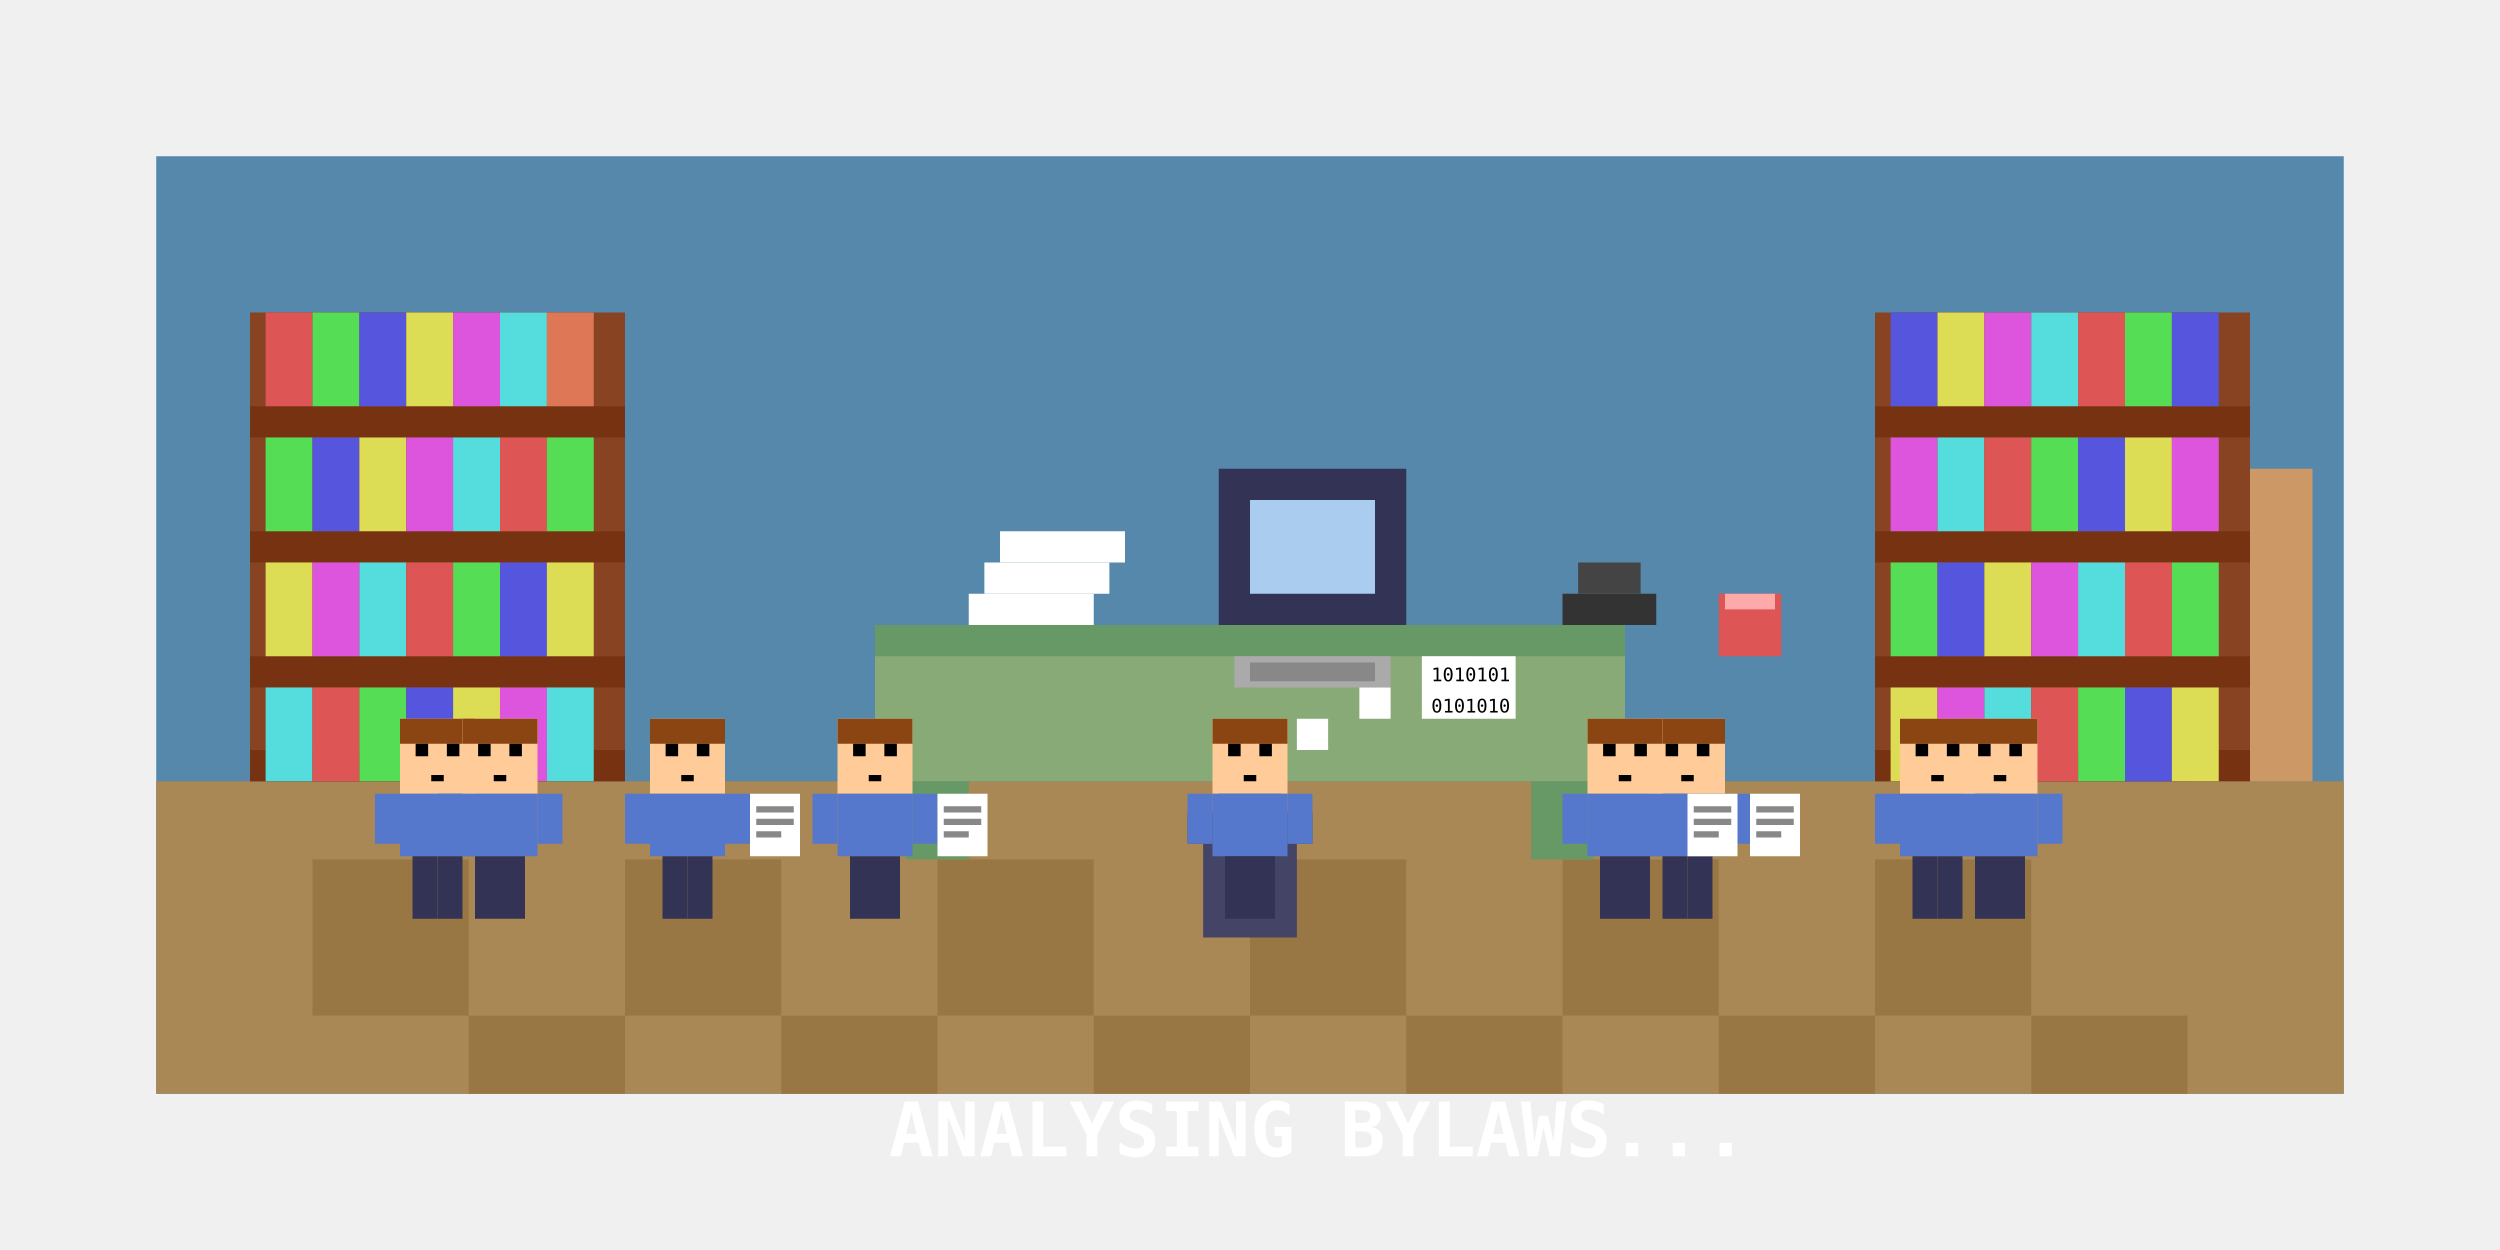
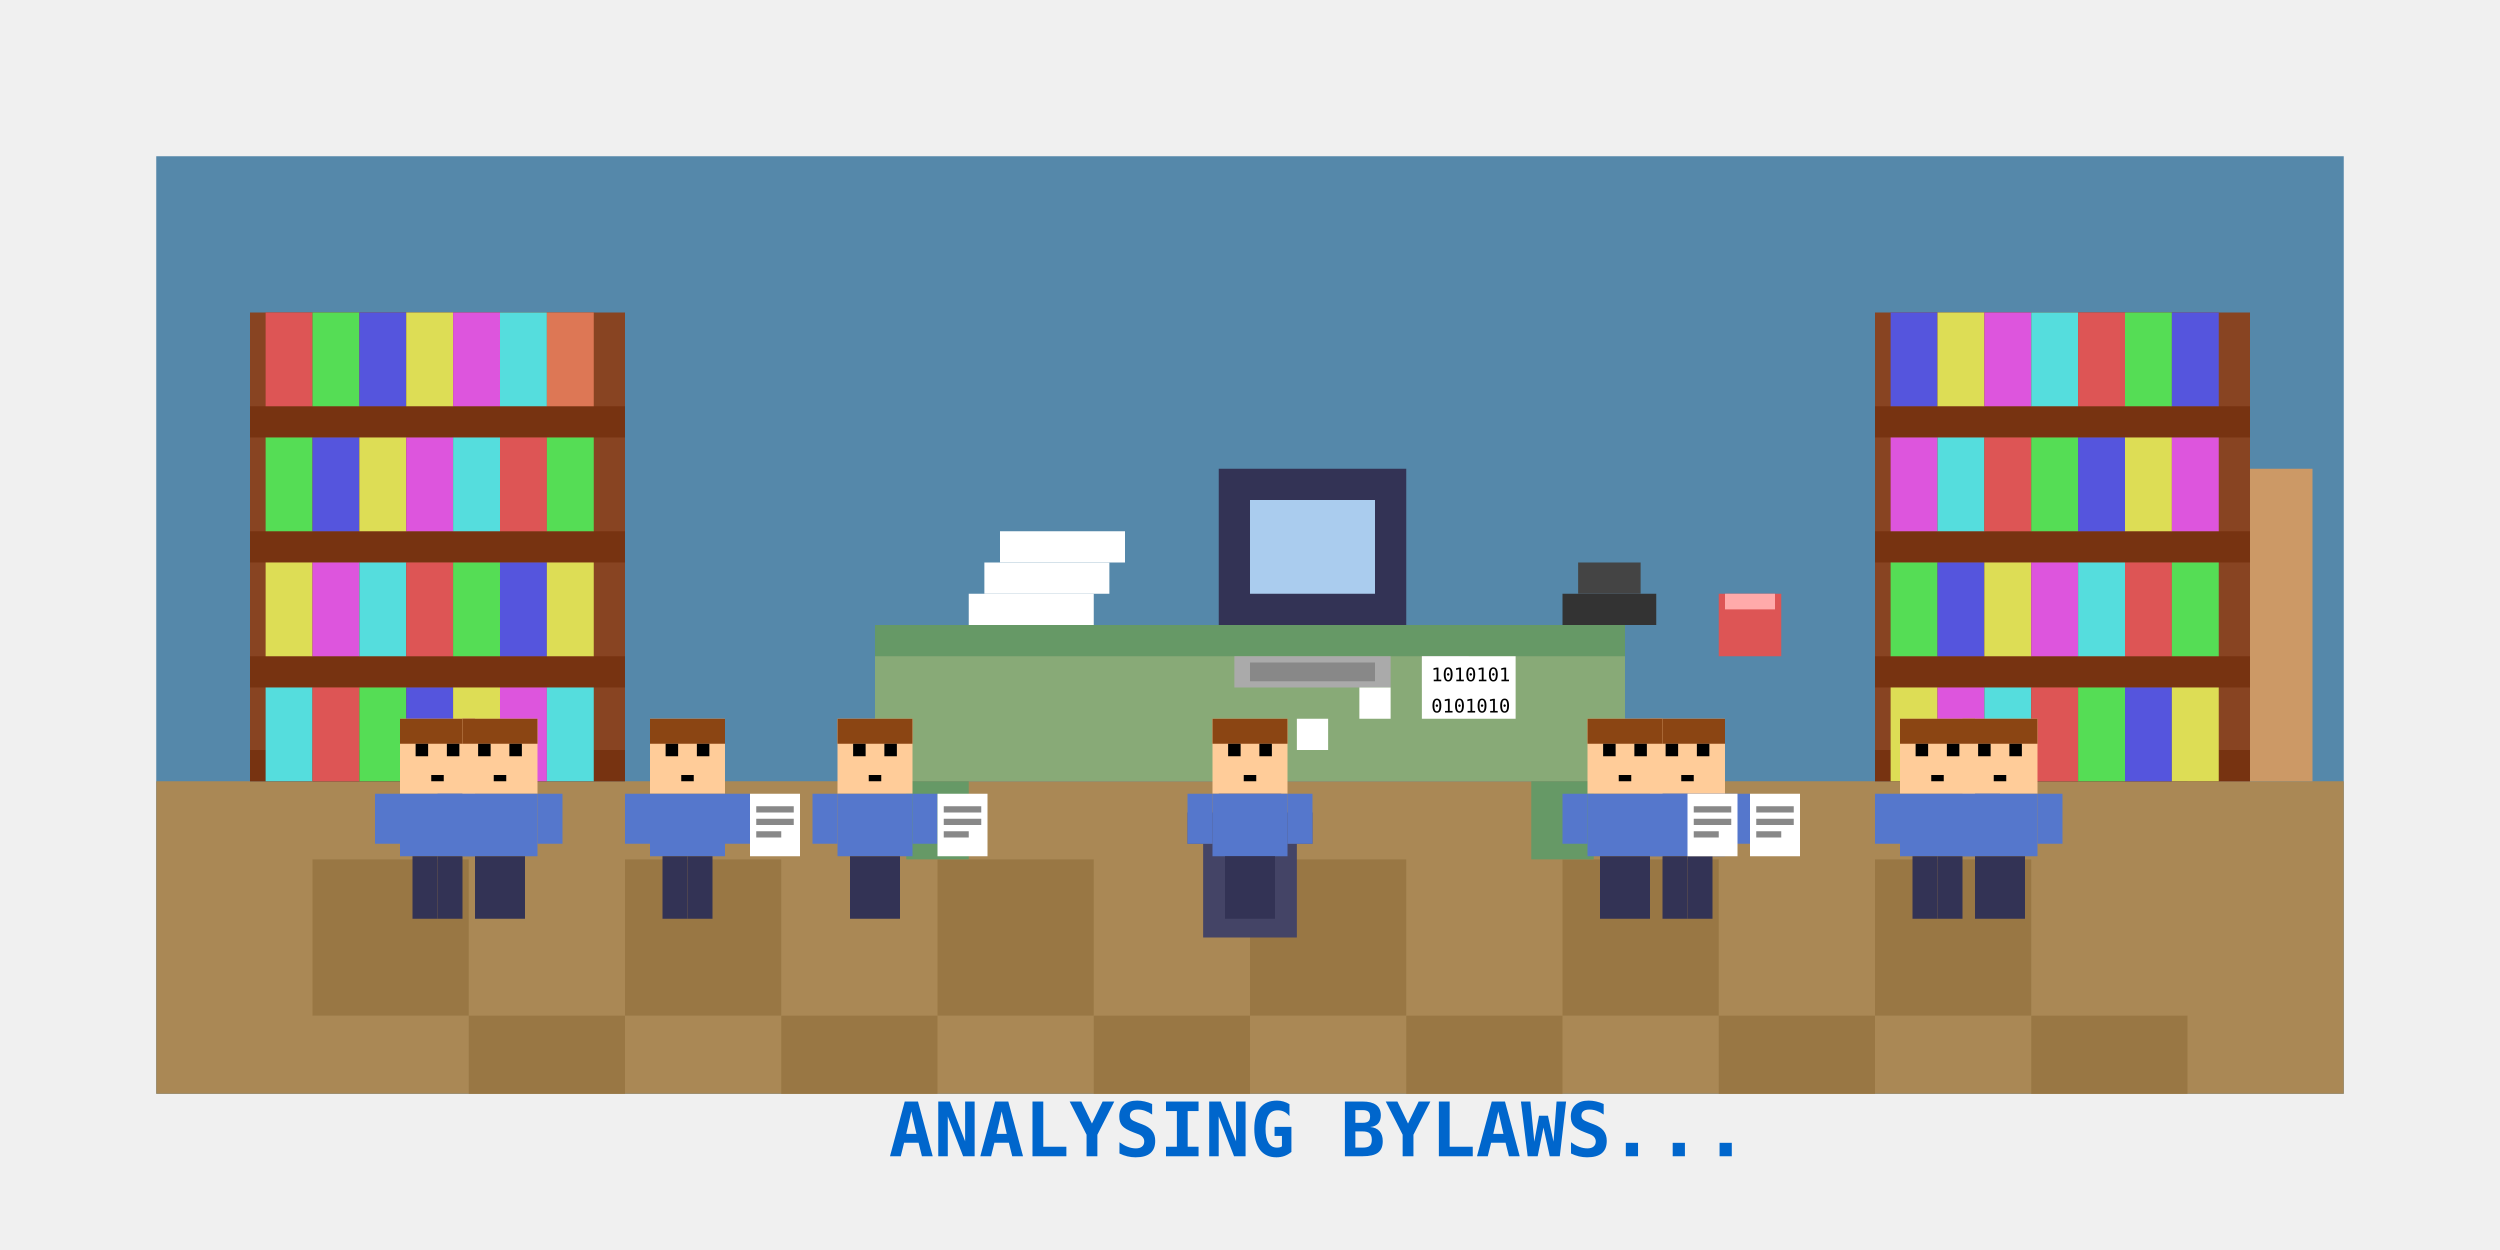
<svg xmlns="http://www.w3.org/2000/svg" viewBox="0 0 800 400" preserveAspectRatio="xMidYMid meet">
  <rect x="50" y="50" width="700" height="300" fill="#5588aa" />
  <rect x="50" y="250" width="700" height="100" fill="#aa8855" />
  <g id="floorPattern">
    <rect x="100" y="275" width="50" height="50" fill="#997744" />
    <rect x="200" y="275" width="50" height="50" fill="#997744" />
    <rect x="300" y="275" width="50" height="50" fill="#997744" />
    <rect x="400" y="275" width="50" height="50" fill="#997744" />
    <rect x="500" y="275" width="50" height="50" fill="#997744" />
    <rect x="600" y="275" width="50" height="50" fill="#997744" />
    <rect x="150" y="325" width="50" height="25" fill="#997744" />
    <rect x="250" y="325" width="50" height="25" fill="#997744" />
    <rect x="350" y="325" width="50" height="25" fill="#997744" />
    <rect x="450" y="325" width="50" height="25" fill="#997744" />
    <rect x="550" y="325" width="50" height="25" fill="#997744" />
    <rect x="650" y="325" width="50" height="25" fill="#997744" />
  </g>
  <rect x="700" y="150" width="40" height="100" fill="#cc9966" />
  <rect x="710" y="190" width="8" height="8" fill="#ffcc77" />
  <g id="leftBookshelf">
    <rect x="80" y="100" width="120" height="150" fill="#884422" />
    <rect x="80" y="130" width="120" height="10" fill="#773311" />
    <rect x="80" y="170" width="120" height="10" fill="#773311" />
    <rect x="80" y="210" width="120" height="10" fill="#773311" />
    <rect x="80" y="240" width="120" height="10" fill="#773311" />
    <rect x="85" y="100" width="15" height="30" fill="#dd5555" />
    <rect x="100" y="100" width="15" height="30" fill="#55dd55" />
    <rect x="115" y="100" width="15" height="30" fill="#5555dd" />
    <rect x="130" y="100" width="15" height="30" fill="#dddd55" />
    <rect x="145" y="100" width="15" height="30" fill="#dd55dd" />
    <rect x="160" y="100" width="15" height="30" fill="#55dddd" />
    <rect x="175" y="100" width="15" height="30" fill="#dd7755" />
    <rect x="85" y="140" width="15" height="30" fill="#55dd55" />
    <rect x="100" y="140" width="15" height="30" fill="#5555dd" />
    <rect x="115" y="140" width="15" height="30" fill="#dddd55" />
    <rect x="130" y="140" width="15" height="30" fill="#dd55dd" />
    <rect x="145" y="140" width="15" height="30" fill="#55dddd" />
    <rect x="160" y="140" width="15" height="30" fill="#dd5555" />
    <rect x="175" y="140" width="15" height="30" fill="#55dd55" />
    <rect x="85" y="180" width="15" height="30" fill="#dddd55" />
    <rect x="100" y="180" width="15" height="30" fill="#dd55dd" />
    <rect x="115" y="180" width="15" height="30" fill="#55dddd" />
    <rect x="130" y="180" width="15" height="30" fill="#dd5555" />
    <rect x="145" y="180" width="15" height="30" fill="#55dd55" />
    <rect x="160" y="180" width="15" height="30" fill="#5555dd" />
    <rect x="175" y="180" width="15" height="30" fill="#dddd55" />
    <rect x="85" y="220" width="15" height="30" fill="#55dddd" />
    <rect x="100" y="220" width="15" height="30" fill="#dd5555" />
    <rect x="115" y="220" width="15" height="30" fill="#55dd55" />
    <rect x="130" y="220" width="15" height="30" fill="#5555dd" />
    <rect x="145" y="220" width="15" height="30" fill="#dddd55" />
    <rect x="160" y="220" width="15" height="30" fill="#dd55dd" />
    <rect x="175" y="220" width="15" height="30" fill="#55dddd" />
  </g>
  <g id="rightBookshelf">
    <rect x="600" y="100" width="120" height="150" fill="#884422" />
    <rect x="600" y="130" width="120" height="10" fill="#773311" />
    <rect x="600" y="170" width="120" height="10" fill="#773311" />
    <rect x="600" y="210" width="120" height="10" fill="#773311" />
    <rect x="600" y="240" width="120" height="10" fill="#773311" />
    <rect x="605" y="100" width="15" height="30" fill="#5555dd" />
    <rect x="620" y="100" width="15" height="30" fill="#dddd55" />
    <rect x="635" y="100" width="15" height="30" fill="#dd55dd" />
    <rect x="650" y="100" width="15" height="30" fill="#55dddd" />
    <rect x="665" y="100" width="15" height="30" fill="#dd5555" />
    <rect x="680" y="100" width="15" height="30" fill="#55dd55" />
    <rect x="695" y="100" width="15" height="30" fill="#5555dd" />
    <rect x="605" y="140" width="15" height="30" fill="#dd55dd" />
    <rect x="620" y="140" width="15" height="30" fill="#55dddd" />
    <rect x="635" y="140" width="15" height="30" fill="#dd5555" />
    <rect x="650" y="140" width="15" height="30" fill="#55dd55" />
    <rect x="665" y="140" width="15" height="30" fill="#5555dd" />
    <rect x="680" y="140" width="15" height="30" fill="#dddd55" />
    <rect x="695" y="140" width="15" height="30" fill="#dd55dd" />
    <rect x="605" y="180" width="15" height="30" fill="#55dd55" />
    <rect x="620" y="180" width="15" height="30" fill="#5555dd" />
    <rect x="635" y="180" width="15" height="30" fill="#dddd55" />
    <rect x="650" y="180" width="15" height="30" fill="#dd55dd" />
    <rect x="665" y="180" width="15" height="30" fill="#55dddd" />
    <rect x="680" y="180" width="15" height="30" fill="#dd5555" />
    <rect x="695" y="180" width="15" height="30" fill="#55dd55" />
    <rect x="605" y="220" width="15" height="30" fill="#dddd55" />
    <rect x="620" y="220" width="15" height="30" fill="#dd55dd" />
    <rect x="635" y="220" width="15" height="30" fill="#55dddd" />
    <rect x="650" y="220" width="15" height="30" fill="#dd5555" />
    <rect x="665" y="220" width="15" height="30" fill="#55dd55" />
    <rect x="680" y="220" width="15" height="30" fill="#5555dd" />
    <rect x="695" y="220" width="15" height="30" fill="#dddd55" />
  </g>
  <g id="desk">
    <rect x="280" y="200" width="240" height="50" fill="#88aa77" />
    <rect x="280" y="200" width="240" height="10" fill="#669966" />
    <rect x="290" y="250" width="20" height="25" fill="#669966" />
    <rect x="490" y="250" width="20" height="25" fill="#669966" />
    <rect x="390" y="150" width="60" height="50" fill="#333355" />
    <rect x="400" y="160" width="40" height="30" fill="#aaccee" />
    <rect x="395" y="210" width="50" height="10" fill="#aaaaaa" />
    <rect x="400" y="212" width="40" height="6" fill="#888888" />
    <rect x="455" y="210" width="15" height="10" fill="#aaaaaa" />
    <rect x="310" y="190" width="40" height="10" fill="#ffffff" />
    <rect x="315" y="180" width="40" height="10" fill="#ffffff" />
    <rect x="320" y="170" width="40" height="10" fill="#ffffff" />
    <rect x="500" y="190" width="30" height="10" fill="#333333" />
    <rect x="505" y="180" width="20" height="10" fill="#444444" />
    <rect x="550" y="190" width="20" height="20" fill="#dd5555" />
    <rect x="552" y="190" width="16" height="5" fill="#ffaaaa" />
  </g>
  <g id="chair">
    <rect x="380" y="260" width="40" height="10" fill="#555577" />
    <rect x="385" y="270" width="30" height="30" fill="#444466" />
    <rect x="390" y="250" width="20" height="10" fill="#333355" />
  </g>
  <g id="documentEffect1" opacity="0">
    <rect x="115" y="100" width="15" height="30" fill="#ffff00" fill-opacity="0.7" />
    <animate attributeName="opacity" values="0;0;0;0;0;0;1;1;0;0;0;0;0;0;0;0;0;0;0;0;0;0;0;0;0;0;0;0;0;0;0;0;0;0;0;0;0;0;0;0;0;0;0;0;0;0;0;0" dur="24s" repeatCount="indefinite" />
  </g>
  <g id="documentEffect2" opacity="0">
    <rect x="650" y="140" width="15" height="30" fill="#ffff00" fill-opacity="0.7" />
    <animate attributeName="opacity" values="0;0;0;0;0;0;0;0;0;0;0;0;0;0;0;0;0;0;0;0;0;0;1;1;0;0;0;0;0;0;0;0;0;0;0;0;0;0;0;0;0;0;0;0;0;0;0;0" dur="24s" repeatCount="indefinite" />
  </g>
  <g id="documentEffect3" opacity="0">
    <rect x="160" y="180" width="15" height="30" fill="#ffff00" fill-opacity="0.7" />
    <animate attributeName="opacity" values="0;0;0;0;0;0;0;0;0;0;0;0;0;0;0;0;0;0;0;0;0;0;0;0;0;0;0;0;0;0;0;0;0;0;0;0;1;1;0;0;0;0;0;0;0;0;0;0" dur="24s" repeatCount="indefinite" />
  </g>
  <g id="documentEffect4" opacity="0">
    <rect x="635" y="220" width="15" height="30" fill="#ffff00" fill-opacity="0.7" />
    <animate attributeName="opacity" values="0;0;0;0;0;0;0;0;0;0;0;0;0;0;0;0;0;0;0;0;0;0;0;0;0;0;0;0;0;0;0;0;0;0;0;0;0;0;0;0;0;0;0;0;1;1;0;0" dur="24s" repeatCount="indefinite" />
  </g>
  <g id="officerAtDesk">
    <rect x="388" y="230" width="24" height="24" fill="#ffcc99" />
    <rect x="388" y="230" width="24" height="8" fill="#8b4513" />
    <rect x="393" y="238" width="4" height="4" fill="#000000" />
    <rect x="403" y="238" width="4" height="4" fill="#000000" />
    <rect x="398" y="248" width="4" height="2" fill="#000000" />
    <rect x="388" y="254" width="24" height="20" fill="#5577cc" />
    <rect x="380" y="254" width="8" height="16" fill="#5577cc" />
    <rect x="412" y="254" width="8" height="16" fill="#5577cc" />
    <rect x="392" y="274" width="8" height="20" fill="#333355" />
    <rect x="400" y="274" width="8" height="20" fill="#333355" />
    <g id="thinkBubble1">
      <rect width="10" height="10" fill="#ffffff" y="230" x="415" />
      <rect width="10" height="10" fill="#ffffff" y="220" x="435" />
      <rect width="30" height="20" fill="#ffffff" y="210" x="455" />
      <text font-family="monospace" font-size="6" fill="#000000" x="458" y="218">1010101</text>
      <text font-family="monospace" font-size="6" fill="#000000" x="458" y="228">0101010</text>
    </g>
    <animate attributeName="opacity" values="1;1;1;1;0;0;0;0;0;0;0;0;1;1;1;1;0;0;0;0;0;0;0;0;1;1;1;1;0;0;0;0;0;0;0;0;1;1;1;1;0;0;0;0;0;0;0;0" dur="24s" repeatCount="indefinite" />
  </g>
  <g id="officerAtLeftShelf1">
    <rect x="128" y="230" width="24" height="24" fill="#ffcc99" />
    <rect x="128" y="230" width="24" height="8" fill="#8b4513" />
    <rect x="133" y="238" width="4" height="4" fill="#000000" />
    <rect x="143" y="238" width="4" height="4" fill="#000000" />
    <rect x="138" y="248" width="4" height="2" fill="#000000" />
    <rect x="128" y="254" width="24" height="20" fill="#5577cc" />
    <rect x="120" y="254" width="8" height="16" fill="#5577cc" />
    <rect x="152" y="254" width="8" height="16" fill="#5577cc" />
    <rect x="132" y="274" width="8" height="20" fill="#333355" />
    <rect x="140" y="274" width="8" height="20" fill="#333355" />
    <animate attributeName="opacity" values="0;0;0;0;1;1;1;1;0;0;0;0;0;0;0;0;0;0;0;0;0;0;0;0;0;0;0;0;0;0;0;0;0;0;0;0;0;0;0;0;0;0;0;0;0;0;0;0" dur="24s" repeatCount="indefinite" />
  </g>
  <g id="officerToDesk1">
    <rect x="208" y="230" width="24" height="24" fill="#ffcc99" />
    <rect x="208" y="230" width="24" height="8" fill="#8b4513" />
    <rect x="213" y="238" width="4" height="4" fill="#000000" />
    <rect x="223" y="238" width="4" height="4" fill="#000000" />
    <rect x="218" y="248" width="4" height="2" fill="#000000" />
    <rect x="208" y="254" width="24" height="20" fill="#5577cc" />
    <rect x="200" y="254" width="8" height="16" fill="#5577cc" />
    <rect x="232" y="254" width="8" height="16" fill="#5577cc" />
    <rect x="212" y="274" width="8" height="20" fill="#333355" />
    <rect x="220" y="274" width="8" height="20" fill="#333355" />
    <g id="document1">
      <rect x="240" y="254" width="16" height="20" fill="#ffffff" />
      <rect x="242" y="258" width="12" height="2" fill="#888888" />
      <rect x="242" y="262" width="12" height="2" fill="#888888" />
      <rect x="242" y="266" width="8" height="2" fill="#888888" />
    </g>
    <animate attributeName="opacity" values="0;0;0;0;0;0;0;0;1;1;1;1;0;0;0;0;0;0;0;0;0;0;0;0;0;0;0;0;0;0;0;0;0;0;0;0;0;0;0;0;0;0;0;0;0;0;0;0" dur="24s" repeatCount="indefinite" />
  </g>
  <g id="officerAtRightShelf">
    <rect x="628" y="230" width="24" height="24" fill="#ffcc99" />
    <rect x="628" y="230" width="24" height="8" fill="#8b4513" />
    <rect x="633" y="238" width="4" height="4" fill="#000000" />
    <rect x="643" y="238" width="4" height="4" fill="#000000" />
    <rect x="638" y="248" width="4" height="2" fill="#000000" />
    <rect x="628" y="254" width="24" height="20" fill="#5577cc" />
    <rect x="620" y="254" width="8" height="16" fill="#5577cc" />
    <rect x="652" y="254" width="8" height="16" fill="#5577cc" />
    <rect x="632" y="274" width="8" height="20" fill="#333355" />
    <rect x="640" y="274" width="8" height="20" fill="#333355" />
    <animate attributeName="opacity" values="0;0;0;0;0;0;0;0;0;0;0;0;0;0;0;0;1;1;1;1;1;1;1;1;0;0;0;0;0;0;0;0;0;0;0;0;0;0;0;0;0;0;0;0;0;0;0;0" dur="24s" repeatCount="indefinite" />
  </g>
  <g id="officerToDesk2">
    <rect x="528" y="230" width="24" height="24" fill="#ffcc99" />
    <rect x="528" y="230" width="24" height="8" fill="#8b4513" />
    <rect x="533" y="238" width="4" height="4" fill="#000000" />
    <rect x="543" y="238" width="4" height="4" fill="#000000" />
    <rect x="538" y="248" width="4" height="2" fill="#000000" />
    <rect x="528" y="254" width="24" height="20" fill="#5577cc" />
    <rect x="520" y="254" width="8" height="16" fill="#5577cc" />
    <rect x="552" y="254" width="8" height="16" fill="#5577cc" />
    <rect x="532" y="274" width="8" height="20" fill="#333355" />
    <rect x="540" y="274" width="8" height="20" fill="#333355" />
    <g id="document2">
      <rect x="560" y="254" width="16" height="20" fill="#ffffff" />
      <rect x="562" y="258" width="12" height="2" fill="#888888" />
      <rect x="562" y="262" width="12" height="2" fill="#888888" />
      <rect x="562" y="266" width="8" height="2" fill="#888888" />
    </g>
    <animate attributeName="opacity" values="0;0;0;0;0;0;0;0;0;0;0;0;0;0;0;0;0;0;0;0;0;0;0;0;1;1;1;1;0;0;0;0;0;0;0;0;0;0;0;0;0;0;0;0;0;0;0;0" dur="24s" repeatCount="indefinite" />
  </g>
  <g id="officerAtLeftShelf2">
    <rect x="148" y="230" width="24" height="24" fill="#ffcc99" />
    <rect x="148" y="230" width="24" height="8" fill="#8b4513" />
    <rect x="153" y="238" width="4" height="4" fill="#000000" />
    <rect x="163" y="238" width="4" height="4" fill="#000000" />
    <rect x="158" y="248" width="4" height="2" fill="#000000" />
    <rect x="148" y="254" width="24" height="20" fill="#5577cc" />
    <rect x="140" y="254" width="8" height="16" fill="#5577cc" />
    <rect x="172" y="254" width="8" height="16" fill="#5577cc" />
    <rect x="152" y="274" width="8" height="20" fill="#333355" />
    <rect x="160" y="274" width="8" height="20" fill="#333355" />
    <animate attributeName="opacity" values="0;0;0;0;0;0;0;0;0;0;0;0;0;0;0;0;0;0;0;0;0;0;0;0;0;0;0;0;1;1;1;1;1;1;1;1;0;0;0;0;0;0;0;0;0;0;0;0" dur="24s" repeatCount="indefinite" />
  </g>
  <g id="officerToDesk3">
    <rect x="268" y="230" width="24" height="24" fill="#ffcc99" />
    <rect x="268" y="230" width="24" height="8" fill="#8b4513" />
    <rect x="273" y="238" width="4" height="4" fill="#000000" />
    <rect x="283" y="238" width="4" height="4" fill="#000000" />
    <rect x="278" y="248" width="4" height="2" fill="#000000" />
    <rect x="268" y="254" width="24" height="20" fill="#5577cc" />
    <rect x="260" y="254" width="8" height="16" fill="#5577cc" />
    <rect x="292" y="254" width="8" height="16" fill="#5577cc" />
    <rect x="272" y="274" width="8" height="20" fill="#333355" />
    <rect x="280" y="274" width="8" height="20" fill="#333355" />
    <g id="document3">
      <rect x="300" y="254" width="16" height="20" fill="#ffffff" />
      <rect x="302" y="258" width="12" height="2" fill="#888888" />
      <rect x="302" y="262" width="12" height="2" fill="#888888" />
      <rect x="302" y="266" width="8" height="2" fill="#888888" />
    </g>
    <animate attributeName="opacity" values="0;0;0;0;0;0;0;0;0;0;0;0;0;0;0;0;0;0;0;0;0;0;0;0;0;0;0;0;0;0;0;0;0;0;0;0;1;1;1;1;0;0;0;0;0;0;0;0" dur="24s" repeatCount="indefinite" />
  </g>
  <g id="officerAtRightBottomShelf">
    <rect x="608" y="230" width="24" height="24" fill="#ffcc99" />
    <rect x="608" y="230" width="24" height="8" fill="#8b4513" />
    <rect x="613" y="238" width="4" height="4" fill="#000000" />
    <rect x="623" y="238" width="4" height="4" fill="#000000" />
    <rect x="618" y="248" width="4" height="2" fill="#000000" />
    <rect x="608" y="254" width="24" height="20" fill="#5577cc" />
    <rect x="600" y="254" width="8" height="16" fill="#5577cc" />
    <rect x="632" y="254" width="8" height="16" fill="#5577cc" />
    <rect x="612" y="274" width="8" height="20" fill="#333355" />
    <rect x="620" y="274" width="8" height="20" fill="#333355" />
    <animate attributeName="opacity" values="0;0;0;0;0;0;0;0;0;0;0;0;0;0;0;0;0;0;0;0;0;0;0;0;0;0;0;0;0;0;0;0;0;0;0;0;0;0;0;0;1;1;1;1;1;1;1;1" dur="24s" repeatCount="indefinite" />
  </g>
  <g id="officerToDesk4">
    <rect x="508" y="230" width="24" height="24" fill="#ffcc99" />
    <rect x="508" y="230" width="24" height="8" fill="#8b4513" />
    <rect x="513" y="238" width="4" height="4" fill="#000000" />
    <rect x="523" y="238" width="4" height="4" fill="#000000" />
    <rect x="518" y="248" width="4" height="2" fill="#000000" />
    <rect x="508" y="254" width="24" height="20" fill="#5577cc" />
    <rect x="500" y="254" width="8" height="16" fill="#5577cc" />
    <rect x="532" y="254" width="8" height="16" fill="#5577cc" />
    <rect x="512" y="274" width="8" height="20" fill="#333355" />
    <rect x="520" y="274" width="8" height="20" fill="#333355" />
    <g id="document4">
      <rect x="540" y="254" width="16" height="20" fill="#ffffff" />
      <rect x="542" y="258" width="12" height="2" fill="#888888" />
      <rect x="542" y="262" width="12" height="2" fill="#888888" />
      <rect x="542" y="266" width="8" height="2" fill="#888888" />
    </g>
    <animate attributeName="opacity" values="0;0;0;0;0;0;0;0;0;0;0;0;0;0;0;0;0;0;0;0;0;0;0;0;0;0;0;0;0;0;0;0;0;0;0;0;0;0;0;0;0;0;0;0;0;0;1;1" dur="24s" repeatCount="indefinite" />
  </g>
-   <text x="400" y="370" text-anchor="middle" font-family="monospace" font-size="24" fill="#ffffff" font-weight="bold">ANALYSING BYLAWS </text>
+   <text x="400" y="370" text-anchor="middle" font-family="monospace" font-size="24" fill="#0066cc" font-weight="bold">ANALYSING BYLAWS </text>
  <g id="loadingDots">
-     <text x="515" y="370" text-anchor="start" font-family="monospace" font-size="24" fill="#ffffff" font-weight="bold">.</text>
-     <text x="530" y="370" text-anchor="start" font-family="monospace" font-size="24" fill="#ffffff" font-weight="bold">.</text>
-     <text x="545" y="370" text-anchor="start" font-family="monospace" font-size="24" fill="#ffffff" font-weight="bold">.</text>
+     <text x="515" y="370" text-anchor="start" font-family="monospace" font-size="24" fill="#0066cc" font-weight="bold">.</text>
+     <text x="530" y="370" text-anchor="start" font-family="monospace" font-size="24" fill="#0066cc" font-weight="bold">.</text>
+     <text x="545" y="370" text-anchor="start" font-family="monospace" font-size="24" fill="#0066cc" font-weight="bold">.</text>
    <animate attributeName="opacity" values="1;0;1" dur="1.5s" repeatCount="indefinite" />
  </g>
</svg>
